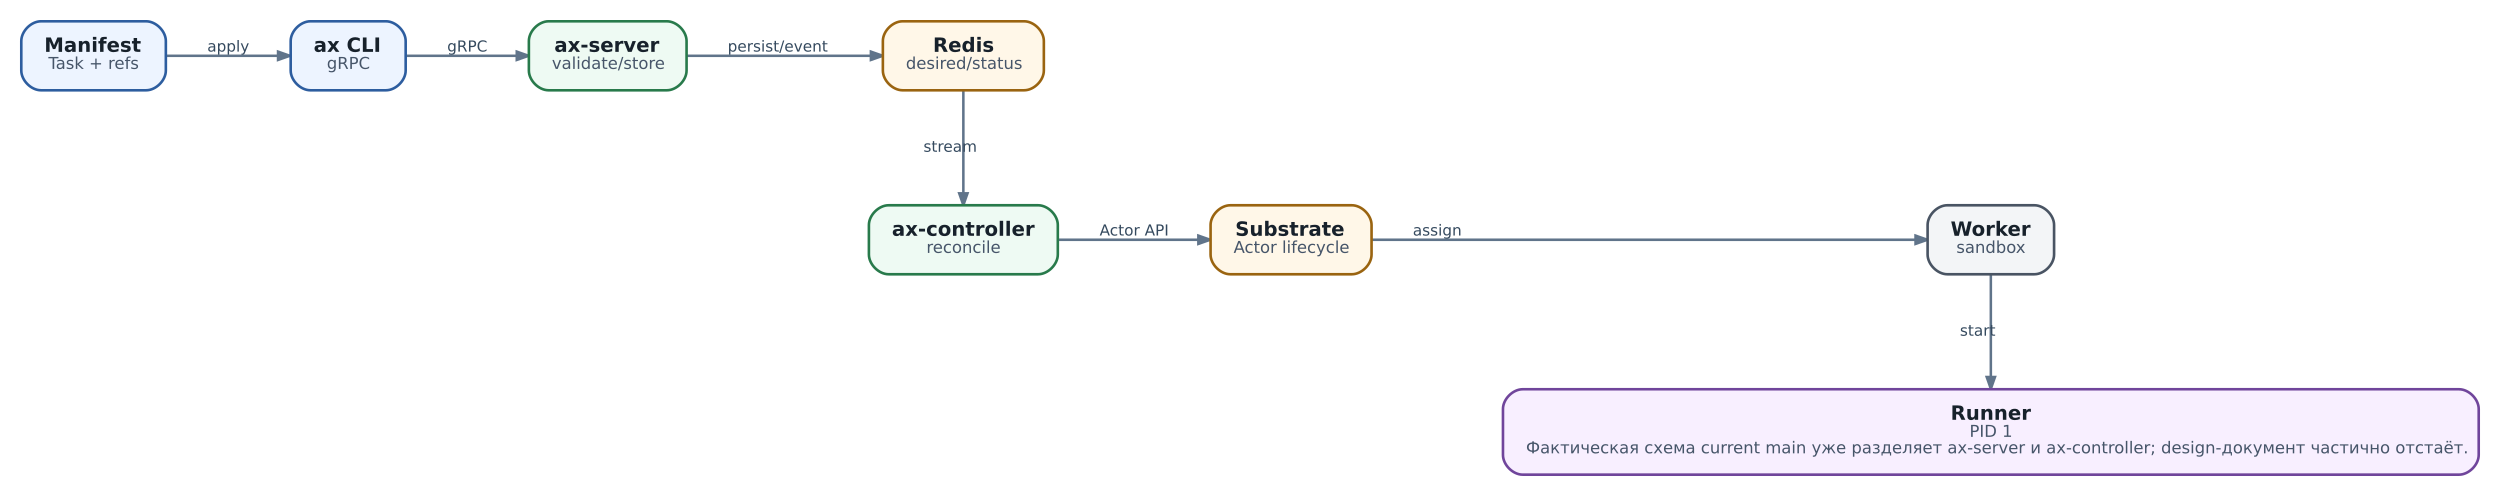
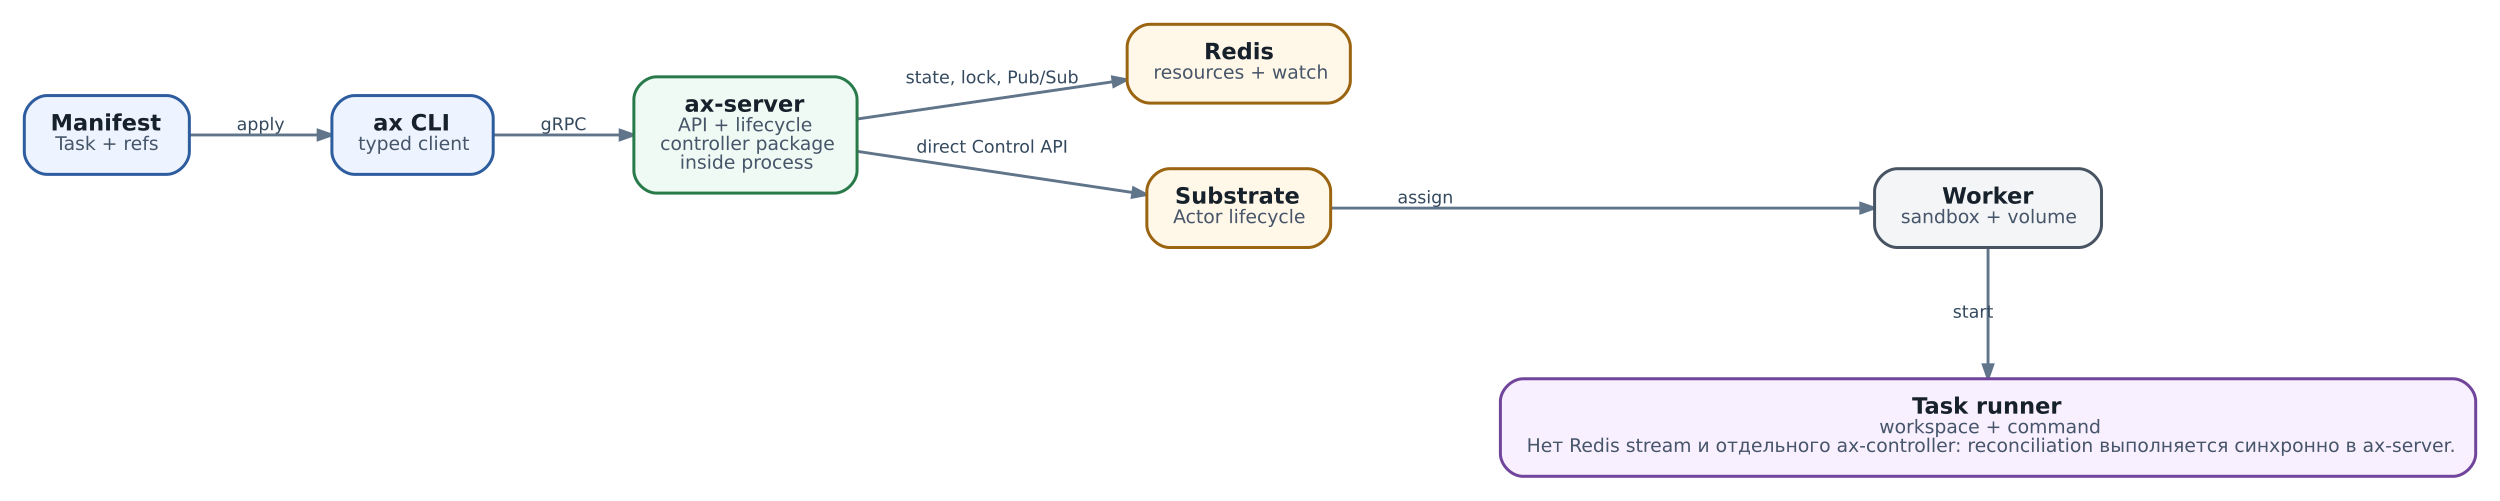
- <svg xmlns="http://www.w3.org/2000/svg" aria-label="AX Task: путь от декларации до выполняемого агента" class="diagram diagram-redrawn" height="301.92" role="img" style="width:100%;height:auto;overflow:visible" viewBox="0 0 1521.92 301.92" width="1521.92">
-   <g class="graph" transform="scale(1 1) rotate(0) translate(12.96 288.96)">
+ <svg xmlns="http://www.w3.org/2000/svg" aria-label="AX Task: фактический путь current main" class="diagram diagram-redrawn" height="266.92" role="img" style="width:100%;height:auto;overflow:visible" viewBox="0 0 1332.92 266.92" width="1332.92">
+   <g class="graph" transform="scale(1 1) rotate(0) translate(12.96 253.96)">
    <g class="edge">
-       <path d="M88.03,-255C109.37,-255 135.05,-255 156.23,-255" fill="none" stroke="#60748a" stroke-width="1.55" />
-       <polygon fill="#60748a" points="156.31,-257.52 163.51,-255 156.31,-252.48 156.31,-257.52" stroke="#60748a" stroke-width="1.55" />
-       <text fill="#34495e" font-family="DejaVu Sans" font-size="9.30" text-anchor="middle" x="126" y="-257.56">apply</text>
+       <path d="M88.15,-182C109.23,-182 134.72,-182 156.58,-182" fill="none" stroke="#60748a" stroke-width="1.55" />
+       <polygon fill="#60748a" points="156.65,-184.52 163.85,-182 156.65,-179.48 156.65,-184.52" stroke="#60748a" stroke-width="1.55" />
+       <text fill="#34495e" font-family="DejaVu Sans" font-size="9.30" text-anchor="middle" x="126" y="-184.56">apply</text>
    </g>
    <g class="edge">
-       <path d="M234.23,-255C253.9,-255 279.04,-255 301.37,-255" fill="none" stroke="#60748a" stroke-width="1.55" />
-       <polygon fill="#60748a" points="301.63,-257.52 308.83,-255 301.63,-252.48 301.63,-257.52" stroke="#60748a" stroke-width="1.55" />
-       <text fill="#34495e" font-family="DejaVu Sans" font-size="9.30" text-anchor="middle" x="271.5" y="-257.56">gRPC</text>
+       <path d="M250.04,-182C270.26,-182 294.98,-182 317.62,-182" fill="none" stroke="#60748a" stroke-width="1.55" />
+       <polygon fill="#60748a" points="317.69,-184.52 324.89,-182 317.69,-179.48 317.69,-184.52" stroke="#60748a" stroke-width="1.55" />
+       <text fill="#34495e" font-family="DejaVu Sans" font-size="9.30" text-anchor="middle" x="287.5" y="-184.56">gRPC</text>
    </g>
    <g class="edge">
-       <path d="M405.07,-255C438.12,-255 482.43,-255 517.16,-255" fill="none" stroke="#60748a" stroke-width="1.55" />
-       <polygon fill="#60748a" points="517.22,-257.52 524.42,-255 517.22,-252.48 517.22,-257.52" stroke="#60748a" stroke-width="1.55" />
-       <text fill="#34495e" font-family="DejaVu Sans" font-size="9.30" text-anchor="middle" x="460.5" y="-257.56">persist/event</text>
+       <path d="M444.07,-190.53C484.57,-196.42 538.49,-204.27 580.5,-210.39" fill="none" stroke="#60748a" stroke-width="1.55" />
+       <polygon fill="#60748a" points="580.18,-212.89 587.67,-211.43 580.91,-207.9 580.18,-212.89" stroke="#60748a" stroke-width="1.55" />
+       <text fill="#34495e" font-family="DejaVu Sans" font-size="9.30" text-anchor="middle" x="516" y="-209.56">state, lock, Pub/Sub</text>
    </g>
    <g class="edge">
-       <path d="M573.5,-233.65C573.5,-216 573.5,-190.79 573.5,-171.43" fill="none" stroke="#60748a" stroke-width="1.55" />
-       <polygon fill="#60748a" points="576.02,-171.27 573.5,-164.07 570.98,-171.27 576.02,-171.27" stroke="#60748a" stroke-width="1.55" />
-       <text fill="#34495e" font-family="DejaVu Sans" font-size="9.30" text-anchor="middle" x="565.5" y="-196.56">stream</text>
+       <path d="M444.07,-173.25C487.98,-166.69 547.67,-157.77 590.85,-151.32" fill="none" stroke="#60748a" stroke-width="1.55" />
+       <polygon fill="#60748a" points="591.42,-153.78 598.17,-150.22 590.68,-148.79 591.42,-153.78" stroke="#60748a" stroke-width="1.55" />
+       <text fill="#34495e" font-family="DejaVu Sans" font-size="9.30" text-anchor="middle" x="516" y="-172.56">direct Control API</text>
    </g>
    <g class="edge">
-       <path d="M631.1,-143C657.87,-143 689.74,-143 716.39,-143" fill="none" stroke="#60748a" stroke-width="1.55" />
-       <polygon fill="#60748a" points="716.56,-145.52 723.76,-143 716.56,-140.48 716.56,-145.52" stroke="#60748a" stroke-width="1.55" />
-       <text fill="#34495e" font-family="DejaVu Sans" font-size="9.30" text-anchor="middle" x="677.5" y="-145.56">Actor API</text>
+       <path d="M696.84,-143C767.4,-143 898.85,-143 978.78,-143" fill="none" stroke="#60748a" stroke-width="1.55" />
+       <polygon fill="#60748a" points="979.16,-145.52 986.36,-143 979.16,-140.48 979.16,-145.52" stroke="#60748a" stroke-width="1.55" />
+       <text fill="#34495e" font-family="DejaVu Sans" font-size="9.30" text-anchor="middle" x="747" y="-145.56">assign</text>
    </g>
    <g class="edge">
-       <path d="M822.23,-143C904.86,-143 1072.38,-143 1152.85,-143" fill="none" stroke="#60748a" stroke-width="1.55" />
-       <polygon fill="#60748a" points="1153.16,-145.52 1160.36,-143 1153.16,-140.48 1153.16,-145.52" stroke="#60748a" stroke-width="1.55" />
-       <text fill="#34495e" font-family="DejaVu Sans" font-size="9.30" text-anchor="middle" x="862" y="-145.56">assign</text>
-     </g>
-     <g class="edge">
-       <path d="M1199,-121.9C1199,-104.59 1199,-79.75 1199,-59.69" fill="none" stroke="#60748a" stroke-width="1.55" />
-       <polygon fill="#60748a" points="1201.52,-59.46 1199,-52.26 1196.48,-59.46 1201.52,-59.46" stroke="#60748a" stroke-width="1.55" />
-       <text fill="#34495e" font-family="DejaVu Sans" font-size="9.30" text-anchor="middle" x="1191" y="-84.56">start</text>
+       <path d="M1047,-121.9C1047,-104.59 1047,-79.75 1047,-59.69" fill="none" stroke="#60748a" stroke-width="1.55" />
+       <polygon fill="#60748a" points="1049.52,-59.46 1047,-52.26 1044.48,-59.46 1049.52,-59.46" stroke="#60748a" stroke-width="1.55" />
+       <text fill="#34495e" font-family="DejaVu Sans" font-size="9.30" text-anchor="middle" x="1039" y="-84.56">start</text>
    </g>
    <g class="node">
-       <path d="M76,-276C76,-276 12,-276 12,-276 6,-276 0,-270 0,-264 0,-264 0,-246 0,-246 0,-240 6,-234 12,-234 12,-234 76,-234 76,-234 82,-234 88,-240 88,-246 88,-246 88,-264 88,-264 88,-270 82,-276 76,-276" fill="#edf4ff" stroke="#2d5d9f" stroke-width="1.6" />
-       <text fill="#17212b" font-family="DejaVu Sans" font-size="12.00" font-weight="bold" text-anchor="start" x="14" y="-257.4">Manifest</text>
-       <text fill="#465569" font-family="DejaVu Sans" font-size="10.00" text-anchor="start" x="16.5" y="-247">Task + refs</text>
+       <path d="M76,-203C76,-203 12,-203 12,-203 6,-203 0,-197 0,-191 0,-191 0,-173 0,-173 0,-167 6,-161 12,-161 12,-161 76,-161 76,-161 82,-161 88,-167 88,-173 88,-173 88,-191 88,-191 88,-197 82,-203 76,-203" fill="#edf4ff" stroke="#2d5d9f" stroke-width="1.6" />
+       <text fill="#17212b" font-family="DejaVu Sans" font-size="12.00" font-weight="bold" text-anchor="start" x="14" y="-184.4">Manifest</text>
+       <text fill="#465569" font-family="DejaVu Sans" font-size="10.00" text-anchor="start" x="16.5" y="-174">Task + refs</text>
    </g>
    <g class="node">
-       <path d="M222,-276C222,-276 176,-276 176,-276 170,-276 164,-270 164,-264 164,-264 164,-246 164,-246 164,-240 170,-234 176,-234 176,-234 222,-234 222,-234 228,-234 234,-240 234,-246 234,-246 234,-264 234,-264 234,-270 228,-276 222,-276" fill="#edf4ff" stroke="#2d5d9f" stroke-width="1.6" />
-       <text fill="#17212b" font-family="DejaVu Sans" font-size="12.00" font-weight="bold" text-anchor="start" x="178" y="-257.4">ax CLI</text>
-       <text fill="#465569" font-family="DejaVu Sans" font-size="10.00" text-anchor="start" x="186" y="-247">gRPC</text>
+       <path d="M238,-203C238,-203 176,-203 176,-203 170,-203 164,-197 164,-191 164,-191 164,-173 164,-173 164,-167 170,-161 176,-161 176,-161 238,-161 238,-161 244,-161 250,-167 250,-173 250,-173 250,-191 250,-191 250,-197 244,-203 238,-203" fill="#edf4ff" stroke="#2d5d9f" stroke-width="1.6" />
+       <text fill="#17212b" font-family="DejaVu Sans" font-size="12.00" font-weight="bold" text-anchor="start" x="186" y="-184.4">ax CLI</text>
+       <text fill="#465569" font-family="DejaVu Sans" font-size="10.00" text-anchor="start" x="178" y="-174">typed client</text>
    </g>
    <g class="node">
-       <path d="M393,-276C393,-276 321,-276 321,-276 315,-276 309,-270 309,-264 309,-264 309,-246 309,-246 309,-240 315,-234 321,-234 321,-234 393,-234 393,-234 399,-234 405,-240 405,-246 405,-246 405,-264 405,-264 405,-270 399,-276 393,-276" fill="#eefaf3" stroke="#287a4b" stroke-width="1.6" />
-       <text fill="#17212b" font-family="DejaVu Sans" font-size="12.00" font-weight="bold" text-anchor="start" x="324.5" y="-257.4">ax-server</text>
-       <text fill="#465569" font-family="DejaVu Sans" font-size="10.00" text-anchor="start" x="323" y="-247">validate/store</text>
+       <path d="M432,-213C432,-213 337,-213 337,-213 331,-213 325,-207 325,-201 325,-201 325,-163 325,-163 325,-157 331,-151 337,-151 337,-151 432,-151 432,-151 438,-151 444,-157 444,-163 444,-163 444,-201 444,-201 444,-207 438,-213 432,-213" fill="#eefaf3" stroke="#287a4b" stroke-width="1.6" />
+       <text fill="#17212b" font-family="DejaVu Sans" font-size="12.00" font-weight="bold" text-anchor="start" x="352" y="-194.4">ax-server</text>
+       <text fill="#465569" font-family="DejaVu Sans" font-size="10.00" text-anchor="start" x="348.5" y="-184">API + lifecycle</text>
+       <text fill="#465569" font-family="DejaVu Sans" font-size="10.00" text-anchor="start" x="339" y="-174">controller package</text>
+       <text fill="#465569" font-family="DejaVu Sans" font-size="10.00" text-anchor="start" x="349.5" y="-164">inside process</text>
    </g>
    <g class="node">
-       <path d="M610.5,-276C610.5,-276 536.5,-276 536.5,-276 530.5,-276 524.5,-270 524.5,-264 524.5,-264 524.5,-246 524.5,-246 524.5,-240 530.5,-234 536.5,-234 536.5,-234 610.5,-234 610.5,-234 616.5,-234 622.5,-240 622.5,-246 622.5,-246 622.5,-264 622.5,-264 622.5,-270 616.5,-276 610.5,-276" fill="#fff7e8" stroke="#9a6410" stroke-width="1.6" />
-       <text fill="#17212b" font-family="DejaVu Sans" font-size="12.00" font-weight="bold" text-anchor="start" x="555" y="-257.4">Redis</text>
-       <text fill="#465569" font-family="DejaVu Sans" font-size="10.00" text-anchor="start" x="538.5" y="-247">desired/status</text>
+       <path d="M695,-241C695,-241 600,-241 600,-241 594,-241 588,-235 588,-229 588,-229 588,-211 588,-211 588,-205 594,-199 600,-199 600,-199 695,-199 695,-199 701,-199 707,-205 707,-211 707,-211 707,-229 707,-229 707,-235 701,-241 695,-241" fill="#fff7e8" stroke="#9a6410" stroke-width="1.6" />
+       <text fill="#17212b" font-family="DejaVu Sans" font-size="12.00" font-weight="bold" text-anchor="start" x="629" y="-222.4">Redis</text>
+       <text fill="#465569" font-family="DejaVu Sans" font-size="10.00" text-anchor="start" x="602" y="-212">resources + watch</text>
    </g>
    <g class="node">
-       <path d="M619,-164C619,-164 528,-164 528,-164 522,-164 516,-158 516,-152 516,-152 516,-134 516,-134 516,-128 522,-122 528,-122 528,-122 619,-122 619,-122 625,-122 631,-128 631,-134 631,-134 631,-152 631,-152 631,-158 625,-164 619,-164" fill="#eefaf3" stroke="#287a4b" stroke-width="1.6" />
-       <text fill="#17212b" font-family="DejaVu Sans" font-size="12.00" font-weight="bold" text-anchor="start" x="530" y="-145.4">ax-controller</text>
-       <text fill="#465569" font-family="DejaVu Sans" font-size="10.00" text-anchor="start" x="551" y="-135">reconcile</text>
+       <path d="M684.5,-164C684.5,-164 610.5,-164 610.5,-164 604.5,-164 598.5,-158 598.5,-152 598.5,-152 598.5,-134 598.5,-134 598.5,-128 604.5,-122 610.5,-122 610.5,-122 684.5,-122 684.5,-122 690.5,-122 696.5,-128 696.5,-134 696.5,-134 696.5,-152 696.5,-152 696.5,-158 690.5,-164 684.5,-164" fill="#fff7e8" stroke="#9a6410" stroke-width="1.6" />
+       <text fill="#17212b" font-family="DejaVu Sans" font-size="12.00" font-weight="bold" text-anchor="start" x="613.5" y="-145.4">Substrate</text>
+       <text fill="#465569" font-family="DejaVu Sans" font-size="10.00" text-anchor="start" x="612.5" y="-135">Actor lifecycle</text>
    </g>
    <g class="node">
-       <path d="M810,-164C810,-164 736,-164 736,-164 730,-164 724,-158 724,-152 724,-152 724,-134 724,-134 724,-128 730,-122 736,-122 736,-122 810,-122 810,-122 816,-122 822,-128 822,-134 822,-134 822,-152 822,-152 822,-158 816,-164 810,-164" fill="#fff7e8" stroke="#9a6410" stroke-width="1.6" />
-       <text fill="#17212b" font-family="DejaVu Sans" font-size="12.00" font-weight="bold" text-anchor="start" x="739" y="-145.4">Substrate</text>
-       <text fill="#465569" font-family="DejaVu Sans" font-size="10.00" text-anchor="start" x="738" y="-135">Actor lifecycle</text>
+       <path d="M1095.5,-164C1095.5,-164 998.5,-164 998.5,-164 992.5,-164 986.5,-158 986.5,-152 986.5,-152 986.5,-134 986.5,-134 986.5,-128 992.5,-122 998.5,-122 998.5,-122 1095.5,-122 1095.5,-122 1101.5,-122 1107.5,-128 1107.5,-134 1107.5,-134 1107.5,-152 1107.5,-152 1107.5,-158 1101.5,-164 1095.5,-164" fill="#f3f5f7" stroke="#495463" stroke-width="1.6" />
+       <text fill="#17212b" font-family="DejaVu Sans" font-size="12.00" font-weight="bold" text-anchor="start" x="1022.5" y="-145.4">Worker</text>
+       <text fill="#465569" font-family="DejaVu Sans" font-size="10.00" text-anchor="start" x="1000.5" y="-135">sandbox + volume</text>
    </g>
    <g class="node">
-       <path d="M1225.5,-164C1225.5,-164 1172.5,-164 1172.5,-164 1166.5,-164 1160.5,-158 1160.5,-152 1160.5,-152 1160.5,-134 1160.5,-134 1160.5,-128 1166.5,-122 1172.5,-122 1172.5,-122 1225.5,-122 1225.5,-122 1231.5,-122 1237.5,-128 1237.5,-134 1237.5,-134 1237.5,-152 1237.5,-152 1237.5,-158 1231.5,-164 1225.5,-164" fill="#f3f5f7" stroke="#495463" stroke-width="1.6" />
-       <text fill="#17212b" font-family="DejaVu Sans" font-size="12.00" font-weight="bold" text-anchor="start" x="1174.5" y="-145.4">Worker</text>
-       <text fill="#465569" font-family="DejaVu Sans" font-size="10.00" text-anchor="start" x="1178" y="-135">sandbox</text>
-     </g>
-     <g class="node">
-       <path d="M1484,-52C1484,-52 914,-52 914,-52 908,-52 902,-46 902,-40 902,-40 902,-12 902,-12 902,-6 908,0 914,0 914,0 1484,0 1484,0 1490,0 1496,-6 1496,-12 1496,-12 1496,-40 1496,-40 1496,-46 1490,-52 1484,-52" fill="#f8efff" stroke="#70459b" stroke-width="1.6" />
-       <text fill="#17212b" font-family="DejaVu Sans" font-size="12.00" font-weight="bold" text-anchor="start" x="1174.5" y="-33.4">Runner</text>
-       <text fill="#465569" font-family="DejaVu Sans" font-size="10.00" text-anchor="start" x="1186" y="-23">PID 1</text>
-       <text fill="#465569" font-family="DejaVu Sans" font-size="10.00" text-anchor="start" x="916" y="-13">Фактическая схема current main уже разделяет ax-server и ax-controller; design-документ частично отстаёт.</text>
+       <path d="M1295,-52C1295,-52 799,-52 799,-52 793,-52 787,-46 787,-40 787,-40 787,-12 787,-12 787,-6 793,0 799,0 799,0 1295,0 1295,0 1301,0 1307,-6 1307,-12 1307,-12 1307,-40 1307,-40 1307,-46 1301,-52 1295,-52" fill="#f8efff" stroke="#70459b" stroke-width="1.6" />
+       <text fill="#17212b" font-family="DejaVu Sans" font-size="12.00" font-weight="bold" text-anchor="start" x="1006.5" y="-33.4">Task runner</text>
+       <text fill="#465569" font-family="DejaVu Sans" font-size="10.00" text-anchor="start" x="989" y="-23">workspace + command</text>
+       <text fill="#465569" font-family="DejaVu Sans" font-size="10.00" text-anchor="start" x="801" y="-13">Нет Redis stream и отдельного ax-controller: reconciliation выполняется синхронно в ax-server.</text>
    </g>
  </g>
</svg>
